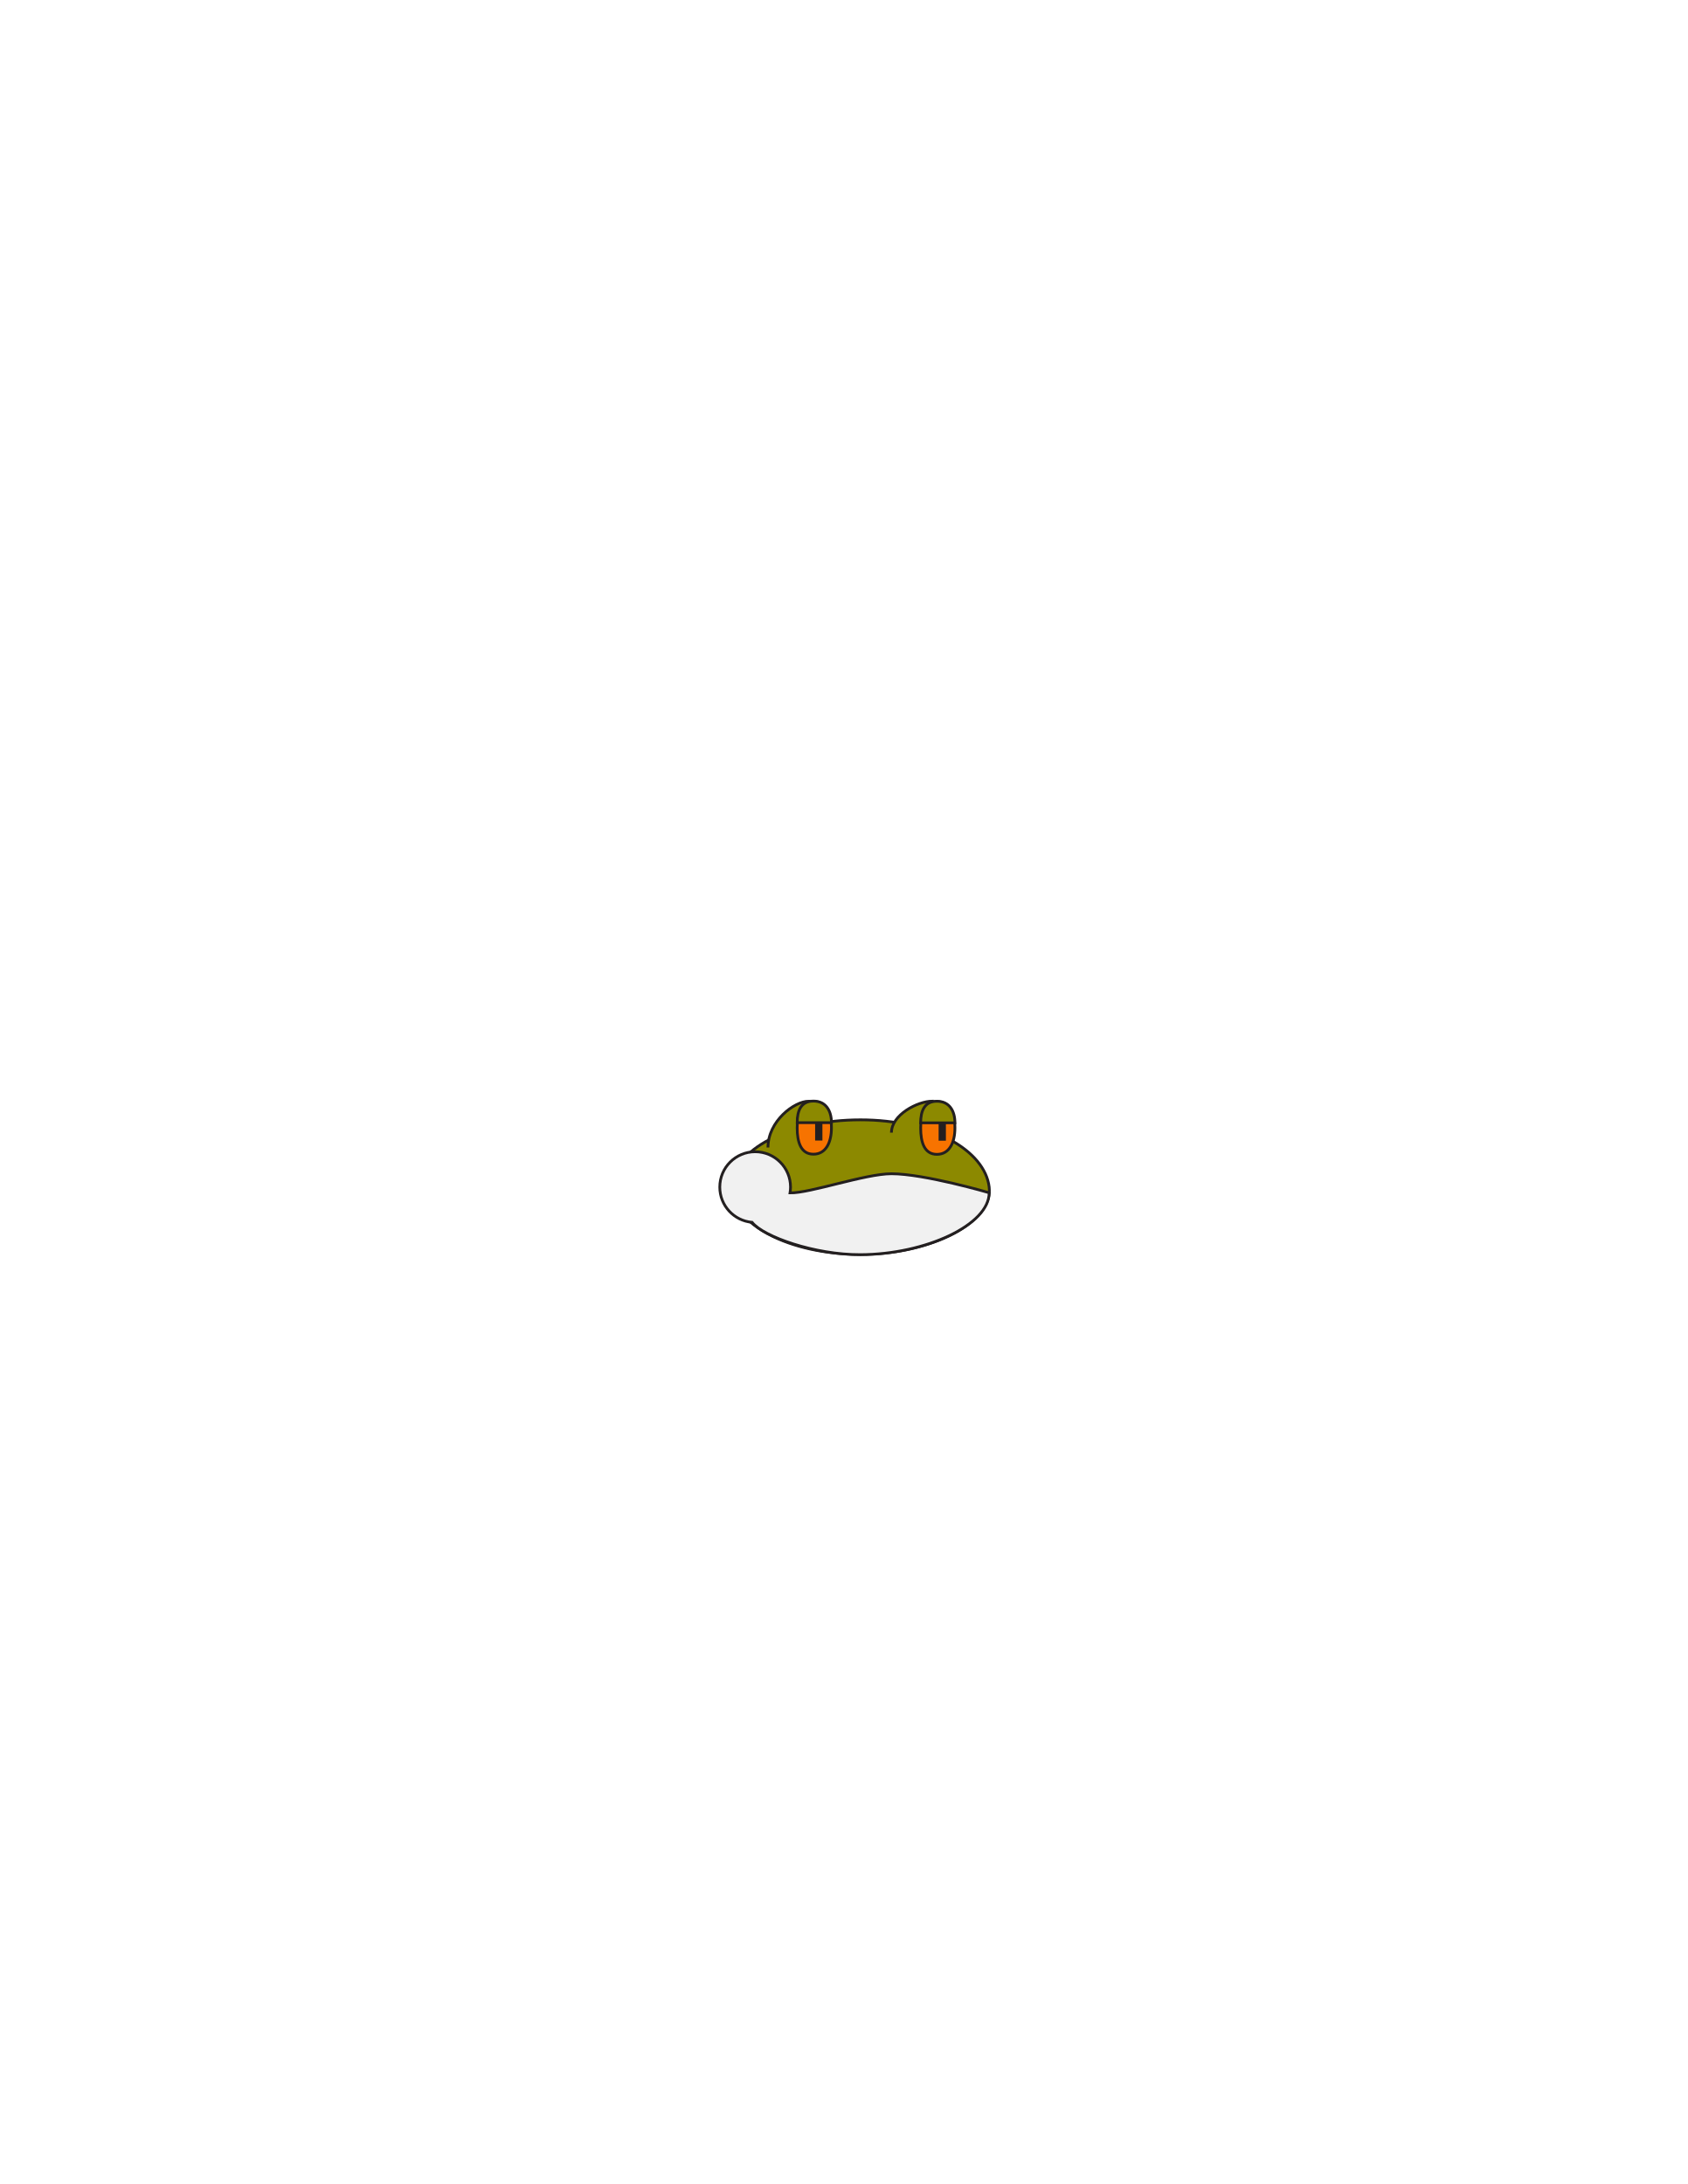
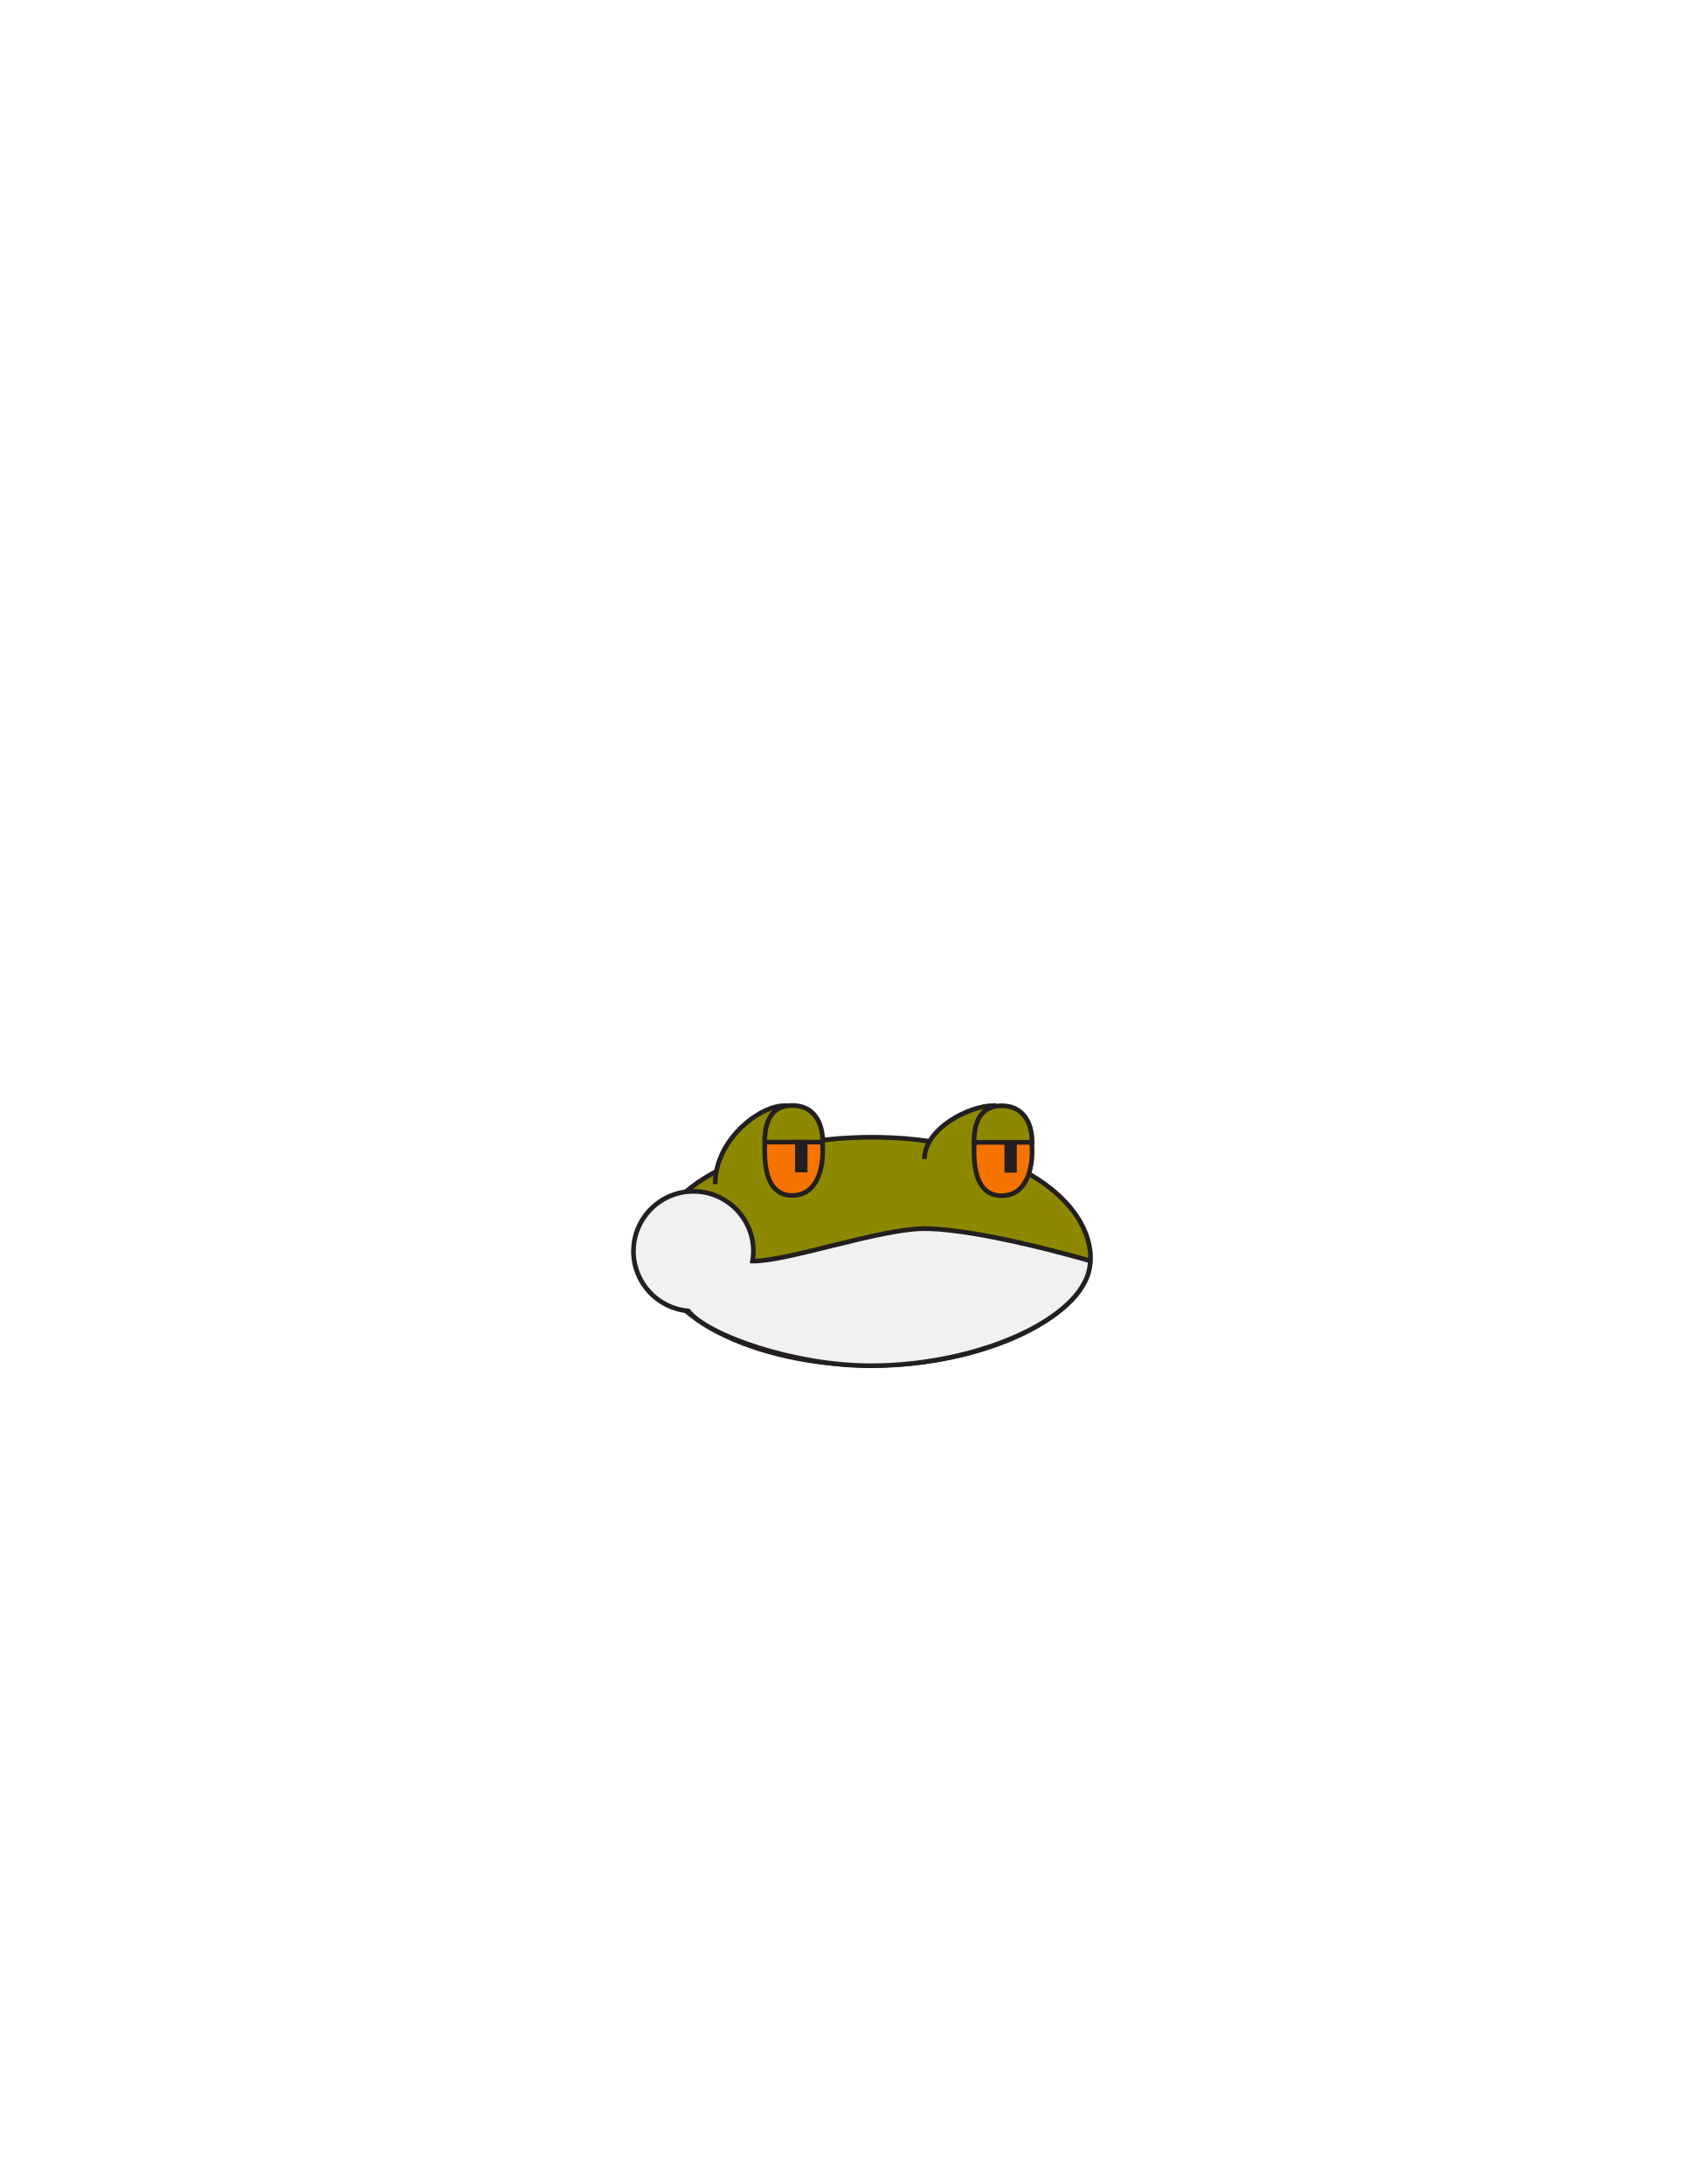
<svg xmlns="http://www.w3.org/2000/svg" version="1.1" id="Layer_1" x="0px" y="0px" width="612px" height="792px" viewBox="0 0 612 792" enable-background="new 0 0 612 792" xml:space="preserve">
-   <rect id="head_frame_1_" x="230.5" y="331.5" fill-opacity="0" fill="#231F20" width="151" height="131" />
-   <path id="PRIMARY_4_" fill="#8C8900" stroke="#231F20" stroke-miterlimit="10" d="M358.669,430.492  c1.498,12.675-20.894,24.402-46.67,24.402c-25.775,0-46.668-10.926-46.668-24.402c0-13.478,20.893-24.402,46.668-24.402  C337.775,406.09,357.087,417.107,358.669,430.492z" />
-   <path id="PRIMARY_3_" fill="#8C8900" stroke="#231F20" stroke-miterlimit="10" d="M278.459,416.133  c0-9.539,9.514-16.799,14.834-16.799l-0.001,16.799" />
-   <path id="SECONDARY_1_" fill="#F77300" stroke="#231F20" stroke-miterlimit="10" d="M301.476,408.985  c0,5.283-2.011,9.567-6.525,9.567s-5.897-4.284-5.897-9.567c0-5.286,1.383-9.57,5.897-9.57S301.476,403.699,301.476,408.985z" />
-   <rect x="295.562" y="404.364" fill="#231F20" width="2.64" height="9.238" />
-   <path id="PRIMARY_2_" fill="#8C8900" stroke="#231F20" stroke-miterlimit="10" d="M301.476,407.125c0,0-1.696-0.001-6.211-0.001  s-6.212,0.001-6.212,0.001c0-4.324,1.383-7.83,5.897-7.83S301.476,402.801,301.476,407.125z" />
-   <path fill="#F1F1F1" stroke="#231F20" stroke-miterlimit="10" d="M323.233,425.648c-9.522,0-29.536,7.085-36.777,6.938  c0.112-0.684,0.186-1.381,0.186-2.096c0-7.082-5.743-12.824-12.826-12.824c-7.085,0-12.826,5.742-12.826,12.824  c0,6.711,5.152,12.209,11.716,12.771c4.129,5.238,22.748,11.795,39.294,11.729c23.693-0.096,46.67-10.823,46.67-22.453  C358.669,432.537,335.188,425.648,323.233,425.648z" />
-   <path id="PRIMARY_1_" fill="#8C8900" stroke="#231F20" stroke-miterlimit="10" d="M323.233,410.744  c0-6.49,9.514-11.426,14.834-11.426l-0.001,11.426" />
-   <path id="SECONDARY" fill="#F77300" stroke="#231F20" stroke-miterlimit="10" d="M346.25,409.045c0,5.283-2.011,9.566-6.525,9.566  s-5.897-4.283-5.897-9.566c0-5.287,1.383-9.57,5.897-9.57S346.25,403.758,346.25,409.045z" />
-   <rect x="340.336" y="404.424" fill="#231F20" width="2.64" height="9.238" />
-   <path id="PRIMARY" fill="#8C8900" stroke="#231F20" stroke-miterlimit="10" d="M346.25,407.185c0,0-1.696-0.001-6.211-0.001  s-6.212,0.001-6.212,0.001c0-4.325,1.383-7.83,5.897-7.83S346.25,402.859,346.25,407.185z" />
+   <rect id="head_frame_1_" x="178" y="286" fill="#231F20" fill-opacity="0" width="256" height="222" />
+   <path id="PRIMARY_4_" fill="#8C8900" stroke="#231F20" stroke-width="1.695" stroke-miterlimit="10" d="M395.293,453.758  c2.54,21.479-35.422,41.352-79.122,41.352c-43.698,0-79.12-18.516-79.12-41.352c0-22.842,35.421-41.354,79.12-41.354  C359.871,412.404,392.611,431.075,395.293,453.758z" />
+   <path id="PRIMARY_3_" fill="#8C8900" stroke="#231F20" stroke-width="1.695" stroke-miterlimit="10" d="M259.308,429.424  c0-16.166,16.13-28.469,25.149-28.469l-0.002,28.469" />
+   <path id="SECONDARY_1_" fill="#F77300" stroke="#231F20" stroke-width="1.695" stroke-miterlimit="10" d="M298.33,417.311  c0,8.952-3.41,16.212-11.062,16.212c-7.653,0-9.998-7.26-9.998-16.212c0-8.958,2.345-16.218,9.998-16.218  C294.92,401.093,298.33,408.353,298.33,417.311z" />
+   <rect x="288.304" y="409.479" fill="#231F20" width="4.476" height="15.654" />
+   <path id="PRIMARY_2_" fill="#8C8900" stroke="#231F20" stroke-width="1.695" stroke-miterlimit="10" d="M298.33,414.158  c0,0-2.875-0.002-10.53-0.002c-7.655,0-10.531,0.002-10.531,0.002c0-7.328,2.344-13.27,9.998-13.27  C294.919,400.889,298.33,406.83,298.33,414.158z" />
+   <path fill="#F1F1F1" stroke="#231F20" stroke-width="1.695" stroke-miterlimit="10" d="M335.217,445.549  c-16.144,0-50.075,12.007-62.351,11.757c0.19-1.158,0.315-2.34,0.315-3.551c0-12.002-9.737-21.733-21.745-21.733  c-12.012,0-21.745,9.731-21.745,21.733c0,11.372,8.734,20.689,19.863,21.642c7,8.877,38.566,19.988,66.617,19.877  c40.169-0.164,79.123-18.342,79.123-38.05C395.293,457.224,355.483,445.549,335.217,445.549z" />
+   <path id="PRIMARY_1_" fill="#8C8900" stroke="#231F20" stroke-width="1.695" stroke-miterlimit="10" d="M335.217,420.292  c0-10.999,16.129-19.363,25.149-19.363l-0.002,19.363" />
+   <path id="SECONDARY" fill="#F77300" stroke="#231F20" stroke-width="1.695" stroke-miterlimit="10" d="M374.238,417.412  c0,8.953-3.409,16.212-11.063,16.212c-7.652,0-9.997-7.259-9.997-16.212c0-8.96,2.345-16.219,9.997-16.219  C370.829,401.193,374.238,408.452,374.238,417.412z" />
+   <rect x="364.212" y="409.581" fill="#231F20" width="4.476" height="15.655" />
+   <path id="PRIMARY" fill="#8C8900" stroke="#231F20" stroke-width="1.695" stroke-miterlimit="10" d="M374.238,414.26  c0,0-2.876-0.002-10.529-0.002c-7.654,0-10.532,0.002-10.532,0.002c0-7.328,2.345-13.268,9.997-13.268  C370.828,400.992,374.238,406.93,374.238,414.26z" />
</svg>
